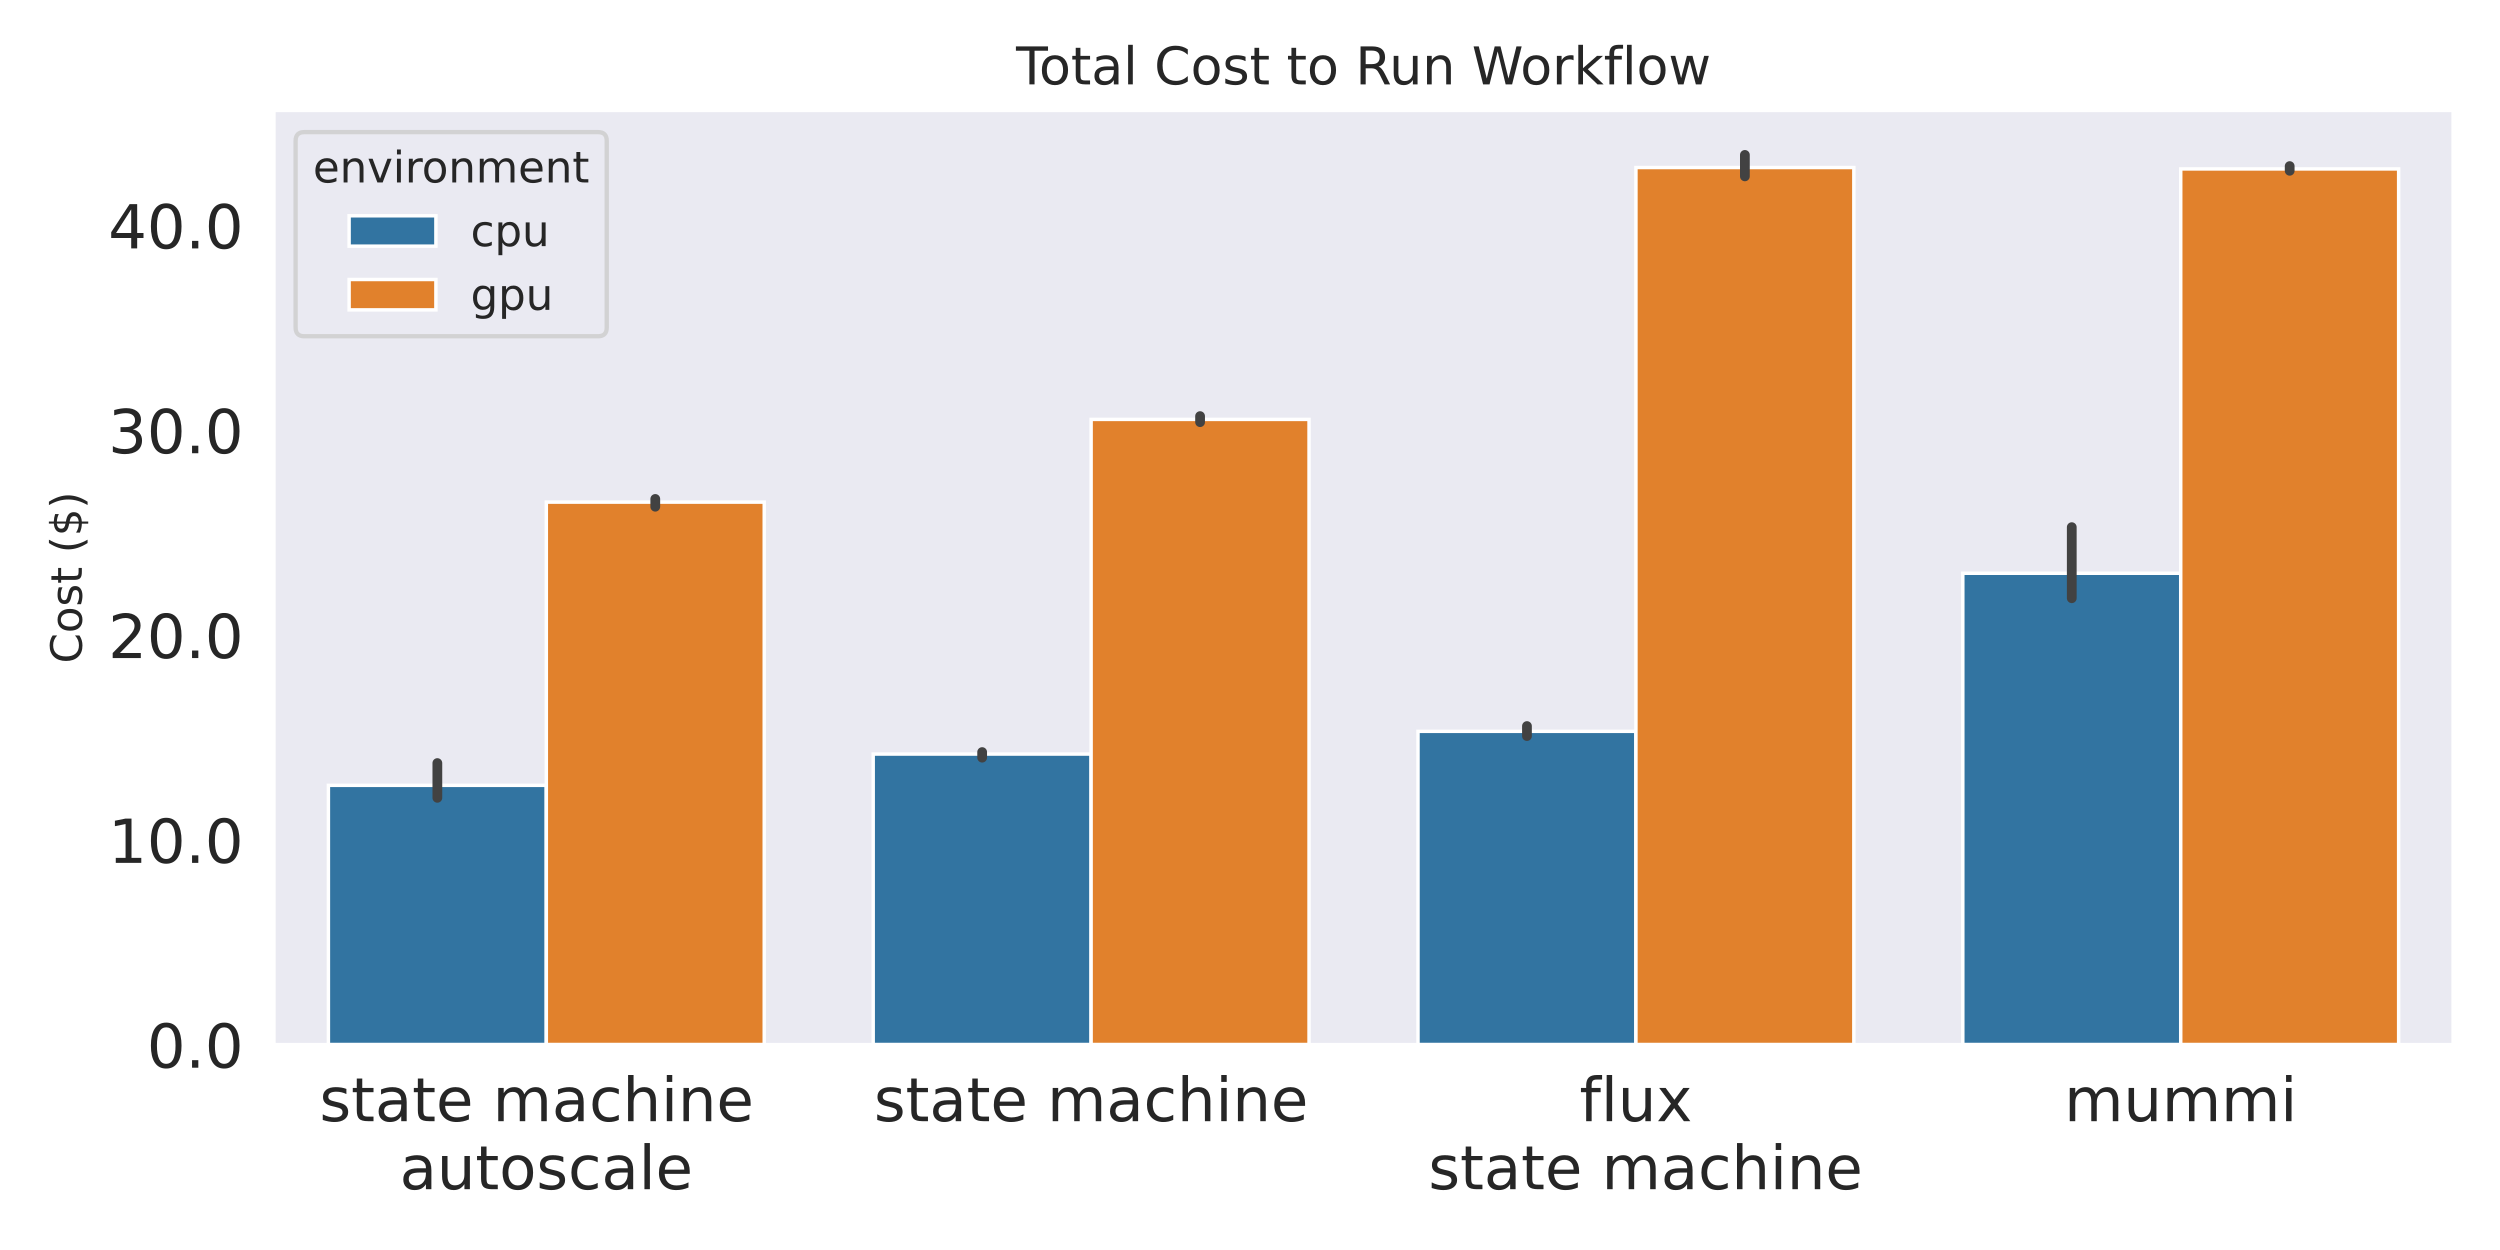
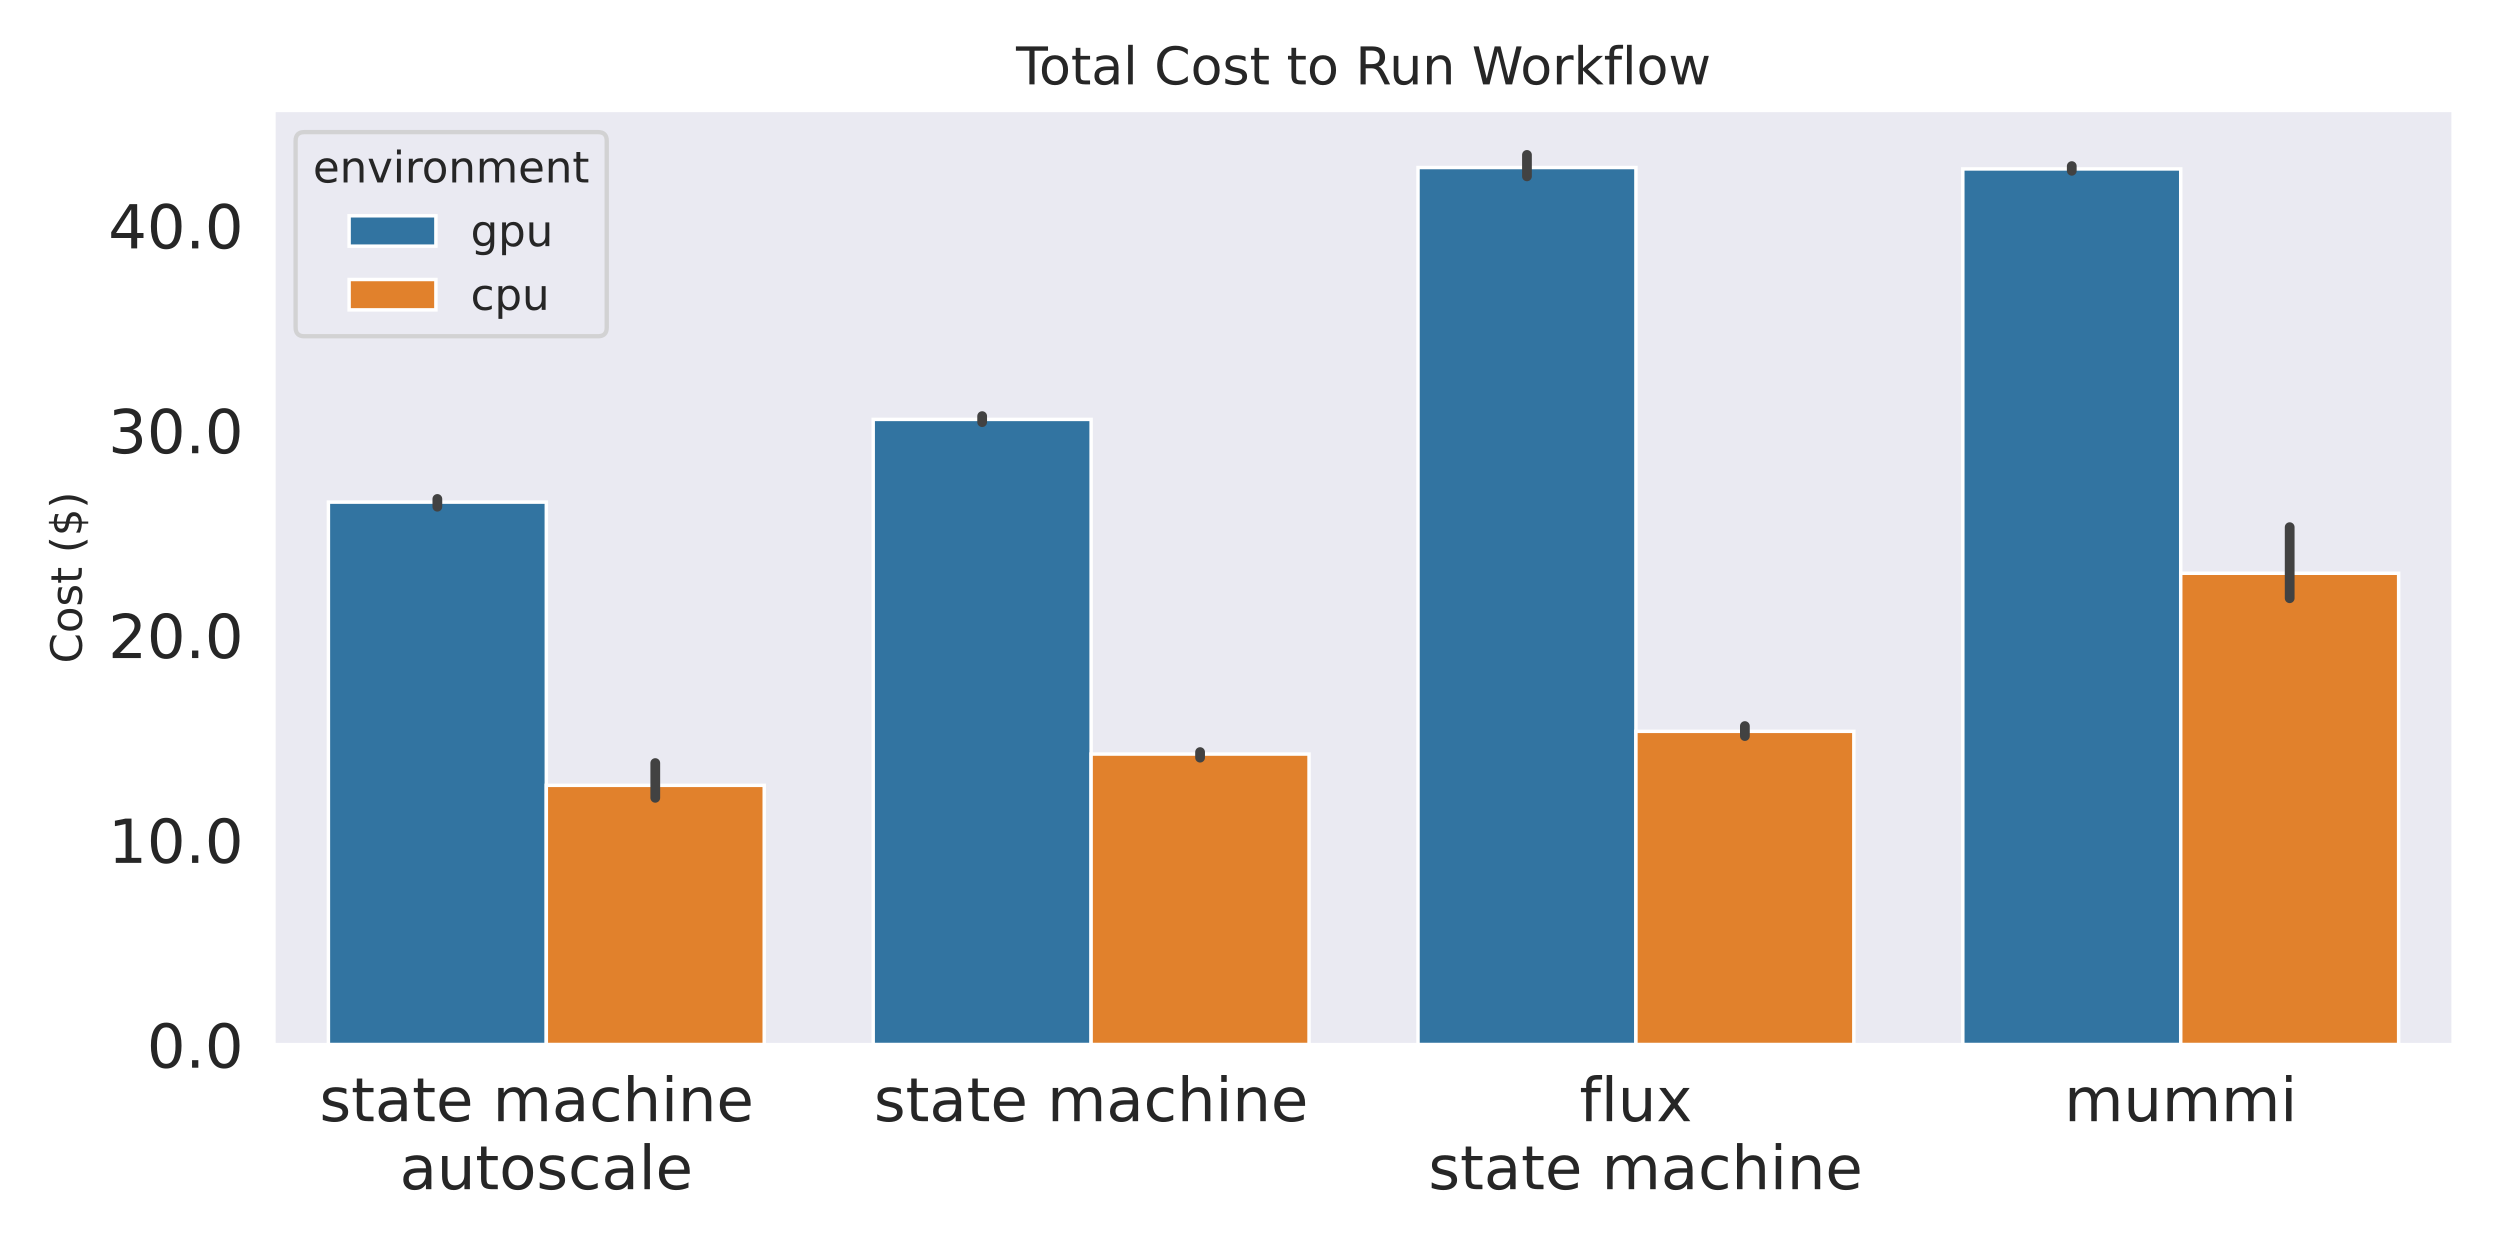
<svg xmlns="http://www.w3.org/2000/svg" xmlns:xlink="http://www.w3.org/1999/xlink" width="576pt" height="288pt" viewBox="0 0 576 288" version="1.1">
  <defs>
    <style type="text/css">*{stroke-linejoin: round; stroke-linecap: butt}</style>
  </defs>
  <g id="figure_1">
    <g id="patch_1">
      <path d="M 0 288  L 576 288  L 576 0  L 0 0  z " style="fill: #ffffff" />
    </g>
    <g id="axes_1">
      <g id="patch_2">
        <path d="M 63.11 240.68  L 565.2 240.68  L 565.2 25.44  L 63.11 25.44  z " style="fill: #eaeaf2" />
      </g>
      <g id="matplotlib.axis_1">
        <g id="xtick_1">
          <g id="text_1">
            <g style="fill: #262626" transform="translate(73.60859 258.3178) scale(0.14 -0.14)">
              <defs>
                <path id="DejaVuSans-73" d="M 2834 3397  L 2834 2853  Q 2591 2978 2328 3040  Q 2066 3103 1784 3103  Q 1356 3103 1142 2972  Q 928 2841 928 2578  Q 928 2378 1081 2264  Q 1234 2150 1697 2047  L 1894 2003  Q 2506 1872 2764 1633  Q 3022 1394 3022 966  Q 3022 478 2636 193  Q 2250 -91 1575 -91  Q 1294 -91 989 -36  Q 684 19 347 128  L 347 722  Q 666 556 975 473  Q 1284 391 1588 391  Q 1994 391 2212 530  Q 2431 669 2431 922  Q 2431 1156 2273 1281  Q 2116 1406 1581 1522  L 1381 1569  Q 847 1681 609 1914  Q 372 2147 372 2553  Q 372 3047 722 3315  Q 1072 3584 1716 3584  Q 2034 3584 2315 3537  Q 2597 3491 2834 3397  z " transform="scale(0.015625)" />
                <path id="DejaVuSans-74" d="M 1172 4494  L 1172 3500  L 2356 3500  L 2356 3053  L 1172 3053  L 1172 1153  Q 1172 725 1289 603  Q 1406 481 1766 481  L 2356 481  L 2356 0  L 1766 0  Q 1100 0 847 248  Q 594 497 594 1153  L 594 3053  L 172 3053  L 172 3500  L 594 3500  L 594 4494  L 1172 4494  z " transform="scale(0.015625)" />
                <path id="DejaVuSans-61" d="M 2194 1759  Q 1497 1759 1228 1600  Q 959 1441 959 1056  Q 959 750 1161 570  Q 1363 391 1709 391  Q 2188 391 2477 730  Q 2766 1069 2766 1631  L 2766 1759  L 2194 1759  z M 3341 1997  L 3341 0  L 2766 0  L 2766 531  Q 2569 213 2275 61  Q 1981 -91 1556 -91  Q 1019 -91 701 211  Q 384 513 384 1019  Q 384 1609 779 1909  Q 1175 2209 1959 2209  L 2766 2209  L 2766 2266  Q 2766 2663 2505 2880  Q 2244 3097 1772 3097  Q 1472 3097 1187 3025  Q 903 2953 641 2809  L 641 3341  Q 956 3463 1253 3523  Q 1550 3584 1831 3584  Q 2591 3584 2966 3190  Q 3341 2797 3341 1997  z " transform="scale(0.015625)" />
                <path id="DejaVuSans-65" d="M 3597 1894  L 3597 1613  L 953 1613  Q 991 1019 1311 708  Q 1631 397 2203 397  Q 2534 397 2845 478  Q 3156 559 3463 722  L 3463 178  Q 3153 47 2828 -22  Q 2503 -91 2169 -91  Q 1331 -91 842 396  Q 353 884 353 1716  Q 353 2575 817 3079  Q 1281 3584 2069 3584  Q 2775 3584 3186 3129  Q 3597 2675 3597 1894  z M 3022 2063  Q 3016 2534 2758 2815  Q 2500 3097 2075 3097  Q 1594 3097 1305 2825  Q 1016 2553 972 2059  L 3022 2063  z " transform="scale(0.015625)" />
                <path id="DejaVuSans-20" transform="scale(0.015625)" />
                <path id="DejaVuSans-6d" d="M 3328 2828  Q 3544 3216 3844 3400  Q 4144 3584 4550 3584  Q 5097 3584 5394 3201  Q 5691 2819 5691 2113  L 5691 0  L 5113 0  L 5113 2094  Q 5113 2597 4934 2840  Q 4756 3084 4391 3084  Q 3944 3084 3684 2787  Q 3425 2491 3425 1978  L 3425 0  L 2847 0  L 2847 2094  Q 2847 2600 2669 2842  Q 2491 3084 2119 3084  Q 1678 3084 1418 2786  Q 1159 2488 1159 1978  L 1159 0  L 581 0  L 581 3500  L 1159 3500  L 1159 2956  Q 1356 3278 1631 3431  Q 1906 3584 2284 3584  Q 2666 3584 2933 3390  Q 3200 3197 3328 2828  z " transform="scale(0.015625)" />
                <path id="DejaVuSans-63" d="M 3122 3366  L 3122 2828  Q 2878 2963 2633 3030  Q 2388 3097 2138 3097  Q 1578 3097 1268 2742  Q 959 2388 959 1747  Q 959 1106 1268 751  Q 1578 397 2138 397  Q 2388 397 2633 464  Q 2878 531 3122 666  L 3122 134  Q 2881 22 2623 -34  Q 2366 -91 2075 -91  Q 1284 -91 818 406  Q 353 903 353 1747  Q 353 2603 823 3093  Q 1294 3584 2113 3584  Q 2378 3584 2631 3529  Q 2884 3475 3122 3366  z " transform="scale(0.015625)" />
                <path id="DejaVuSans-68" d="M 3513 2113  L 3513 0  L 2938 0  L 2938 2094  Q 2938 2591 2744 2837  Q 2550 3084 2163 3084  Q 1697 3084 1428 2787  Q 1159 2491 1159 1978  L 1159 0  L 581 0  L 581 4863  L 1159 4863  L 1159 2956  Q 1366 3272 1645 3428  Q 1925 3584 2291 3584  Q 2894 3584 3203 3211  Q 3513 2838 3513 2113  z " transform="scale(0.015625)" />
                <path id="DejaVuSans-69" d="M 603 3500  L 1178 3500  L 1178 0  L 603 0  L 603 3500  z M 603 4863  L 1178 4863  L 1178 4134  L 603 4134  L 603 4863  z " transform="scale(0.015625)" />
                <path id="DejaVuSans-6e" d="M 3513 2113  L 3513 0  L 2938 0  L 2938 2094  Q 2938 2591 2744 2837  Q 2550 3084 2163 3084  Q 1697 3084 1428 2787  Q 1159 2491 1159 1978  L 1159 0  L 581 0  L 581 3500  L 1159 3500  L 1159 2956  Q 1366 3272 1645 3428  Q 1925 3584 2291 3584  Q 2894 3584 3203 3211  Q 3513 2838 3513 2113  z " transform="scale(0.015625)" />
              </defs>
              <use xlink:href="#DejaVuSans-73" />
              <use xlink:href="#DejaVuSans-74" x="52.1" />
              <use xlink:href="#DejaVuSans-61" x="91.309" />
              <use xlink:href="#DejaVuSans-74" x="152.588" />
              <use xlink:href="#DejaVuSans-65" x="191.797" />
              <use xlink:href="#DejaVuSans-20" x="253.32" />
              <use xlink:href="#DejaVuSans-6d" x="285.107" />
              <use xlink:href="#DejaVuSans-61" x="382.52" />
              <use xlink:href="#DejaVuSans-63" x="443.799" />
              <use xlink:href="#DejaVuSans-68" x="498.779" />
              <use xlink:href="#DejaVuSans-69" x="562.158" />
              <use xlink:href="#DejaVuSans-6e" x="589.941" />
              <use xlink:href="#DejaVuSans-65" x="653.32" />
              <use xlink:href="#DejaVuSans-20" x="714.844" />
            </g>
            <g style="fill: #262626" transform="translate(92.08094 273.9948) scale(0.14 -0.14)">
              <defs>
                <path id="DejaVuSans-75" d="M 544 1381  L 544 3500  L 1119 3500  L 1119 1403  Q 1119 906 1312 657  Q 1506 409 1894 409  Q 2359 409 2629 706  Q 2900 1003 2900 1516  L 2900 3500  L 3475 3500  L 3475 0  L 2900 0  L 2900 538  Q 2691 219 2414 64  Q 2138 -91 1772 -91  Q 1169 -91 856 284  Q 544 659 544 1381  z M 1991 3584  L 1991 3584  z " transform="scale(0.015625)" />
                <path id="DejaVuSans-6f" d="M 1959 3097  Q 1497 3097 1228 2736  Q 959 2375 959 1747  Q 959 1119 1226 758  Q 1494 397 1959 397  Q 2419 397 2687 759  Q 2956 1122 2956 1747  Q 2956 2369 2687 2733  Q 2419 3097 1959 3097  z M 1959 3584  Q 2709 3584 3137 3096  Q 3566 2609 3566 1747  Q 3566 888 3137 398  Q 2709 -91 1959 -91  Q 1206 -91 779 398  Q 353 888 353 1747  Q 353 2609 779 3096  Q 1206 3584 1959 3584  z " transform="scale(0.015625)" />
                <path id="DejaVuSans-6c" d="M 603 4863  L 1178 4863  L 1178 0  L 603 0  L 603 4863  z " transform="scale(0.015625)" />
              </defs>
              <use xlink:href="#DejaVuSans-61" />
              <use xlink:href="#DejaVuSans-75" x="61.279" />
              <use xlink:href="#DejaVuSans-74" x="124.658" />
              <use xlink:href="#DejaVuSans-6f" x="163.867" />
              <use xlink:href="#DejaVuSans-73" x="225.049" />
              <use xlink:href="#DejaVuSans-63" x="277.148" />
              <use xlink:href="#DejaVuSans-61" x="332.129" />
              <use xlink:href="#DejaVuSans-6c" x="393.408" />
              <use xlink:href="#DejaVuSans-65" x="421.191" />
            </g>
          </g>
        </g>
        <g id="xtick_2">
          <g id="text_2">
            <g style="fill: #262626" transform="translate(201.3558 258.3178) scale(0.14 -0.14)">
              <use xlink:href="#DejaVuSans-73" />
              <use xlink:href="#DejaVuSans-74" x="52.1" />
              <use xlink:href="#DejaVuSans-61" x="91.309" />
              <use xlink:href="#DejaVuSans-74" x="152.588" />
              <use xlink:href="#DejaVuSans-65" x="191.797" />
              <use xlink:href="#DejaVuSans-20" x="253.32" />
              <use xlink:href="#DejaVuSans-6d" x="285.107" />
              <use xlink:href="#DejaVuSans-61" x="382.52" />
              <use xlink:href="#DejaVuSans-63" x="443.799" />
              <use xlink:href="#DejaVuSans-68" x="498.779" />
              <use xlink:href="#DejaVuSans-69" x="562.158" />
              <use xlink:href="#DejaVuSans-6e" x="589.941" />
              <use xlink:href="#DejaVuSans-65" x="653.32" />
            </g>
          </g>
        </g>
        <g id="xtick_3">
          <g id="text_3">
            <g style="fill: #262626" transform="translate(363.928 258.3178) scale(0.14 -0.14)">
              <defs>
                <path id="DejaVuSans-66" d="M 2375 4863  L 2375 4384  L 1825 4384  Q 1516 4384 1395 4259  Q 1275 4134 1275 3809  L 1275 3500  L 2222 3500  L 2222 3053  L 1275 3053  L 1275 0  L 697 0  L 697 3053  L 147 3053  L 147 3500  L 697 3500  L 697 3744  Q 697 4328 969 4595  Q 1241 4863 1831 4863  L 2375 4863  z " transform="scale(0.015625)" />
                <path id="DejaVuSans-78" d="M 3513 3500  L 2247 1797  L 3578 0  L 2900 0  L 1881 1375  L 863 0  L 184 0  L 1544 1831  L 300 3500  L 978 3500  L 1906 2253  L 2834 3500  L 3513 3500  z " transform="scale(0.015625)" />
              </defs>
              <use xlink:href="#DejaVuSans-66" />
              <use xlink:href="#DejaVuSans-6c" x="35.205" />
              <use xlink:href="#DejaVuSans-75" x="62.988" />
              <use xlink:href="#DejaVuSans-78" x="126.367" />
            </g>
            <g style="fill: #262626" transform="translate(324.6536 273.9948) scale(0.14 -0.14)">
              <use xlink:href="#DejaVuSans-20" />
              <use xlink:href="#DejaVuSans-73" x="31.787" />
              <use xlink:href="#DejaVuSans-74" x="83.887" />
              <use xlink:href="#DejaVuSans-61" x="123.096" />
              <use xlink:href="#DejaVuSans-74" x="184.375" />
              <use xlink:href="#DejaVuSans-65" x="223.584" />
              <use xlink:href="#DejaVuSans-20" x="285.107" />
              <use xlink:href="#DejaVuSans-6d" x="316.895" />
              <use xlink:href="#DejaVuSans-61" x="414.307" />
              <use xlink:href="#DejaVuSans-63" x="475.586" />
              <use xlink:href="#DejaVuSans-68" x="530.566" />
              <use xlink:href="#DejaVuSans-69" x="593.945" />
              <use xlink:href="#DejaVuSans-6e" x="621.729" />
              <use xlink:href="#DejaVuSans-65" x="685.107" />
            </g>
          </g>
        </g>
        <g id="xtick_4">
          <g id="text_4">
            <g style="fill: #262626" transform="translate(475.6025 258.3178) scale(0.14 -0.14)">
              <use xlink:href="#DejaVuSans-6d" />
              <use xlink:href="#DejaVuSans-75" x="97.412" />
              <use xlink:href="#DejaVuSans-6d" x="160.791" />
              <use xlink:href="#DejaVuSans-6d" x="258.203" />
              <use xlink:href="#DejaVuSans-69" x="355.615" />
            </g>
          </g>
        </g>
      </g>
      <g id="matplotlib.axis_2">
        <g id="ytick_1">
          <g id="text_5">
            <g style="fill: #262626" transform="translate(33.84562 245.9989) scale(0.14 -0.14)">
              <defs>
                <path id="DejaVuSans-30" d="M 2034 4250  Q 1547 4250 1301 3770  Q 1056 3291 1056 2328  Q 1056 1369 1301 889  Q 1547 409 2034 409  Q 2525 409 2770 889  Q 3016 1369 3016 2328  Q 3016 3291 2770 3770  Q 2525 4250 2034 4250  z M 2034 4750  Q 2819 4750 3233 4129  Q 3647 3509 3647 2328  Q 3647 1150 3233 529  Q 2819 -91 2034 -91  Q 1250 -91 836 529  Q 422 1150 422 2328  Q 422 3509 836 4129  Q 1250 4750 2034 4750  z " transform="scale(0.015625)" />
                <path id="DejaVuSans-2e" d="M 684 794  L 1344 794  L 1344 0  L 684 0  L 684 794  z " transform="scale(0.015625)" />
              </defs>
              <use xlink:href="#DejaVuSans-30" />
              <use xlink:href="#DejaVuSans-2e" x="63.623" />
              <use xlink:href="#DejaVuSans-30" x="95.41" />
            </g>
          </g>
        </g>
        <g id="ytick_2">
          <g id="text_6">
            <g style="fill: #262626" transform="translate(24.93812 198.8081) scale(0.14 -0.14)">
              <defs>
                <path id="DejaVuSans-31" d="M 794 531  L 1825 531  L 1825 4091  L 703 3866  L 703 4441  L 1819 4666  L 2450 4666  L 2450 531  L 3481 531  L 3481 0  L 794 0  L 794 531  z " transform="scale(0.015625)" />
              </defs>
              <use xlink:href="#DejaVuSans-31" />
              <use xlink:href="#DejaVuSans-30" x="63.623" />
              <use xlink:href="#DejaVuSans-2e" x="127.246" />
              <use xlink:href="#DejaVuSans-30" x="159.033" />
            </g>
          </g>
        </g>
        <g id="ytick_3">
          <g id="text_7">
            <g style="fill: #262626" transform="translate(24.93812 151.6173) scale(0.14 -0.14)">
              <defs>
                <path id="DejaVuSans-32" d="M 1228 531  L 3431 531  L 3431 0  L 469 0  L 469 531  Q 828 903 1448 1529  Q 2069 2156 2228 2338  Q 2531 2678 2651 2914  Q 2772 3150 2772 3378  Q 2772 3750 2511 3984  Q 2250 4219 1831 4219  Q 1534 4219 1204 4116  Q 875 4013 500 3803  L 500 4441  Q 881 4594 1212 4672  Q 1544 4750 1819 4750  Q 2544 4750 2975 4387  Q 3406 4025 3406 3419  Q 3406 3131 3298 2873  Q 3191 2616 2906 2266  Q 2828 2175 2409 1742  Q 1991 1309 1228 531  z " transform="scale(0.015625)" />
              </defs>
              <use xlink:href="#DejaVuSans-32" />
              <use xlink:href="#DejaVuSans-30" x="63.623" />
              <use xlink:href="#DejaVuSans-2e" x="127.246" />
              <use xlink:href="#DejaVuSans-30" x="159.033" />
            </g>
          </g>
        </g>
        <g id="ytick_4">
          <g id="text_8">
            <g style="fill: #262626" transform="translate(24.93812 104.4265) scale(0.14 -0.14)">
              <defs>
                <path id="DejaVuSans-33" d="M 2597 2516  Q 3050 2419 3304 2112  Q 3559 1806 3559 1356  Q 3559 666 3084 287  Q 2609 -91 1734 -91  Q 1441 -91 1130 -33  Q 819 25 488 141  L 488 750  Q 750 597 1062 519  Q 1375 441 1716 441  Q 2309 441 2620 675  Q 2931 909 2931 1356  Q 2931 1769 2642 2001  Q 2353 2234 1838 2234  L 1294 2234  L 1294 2753  L 1863 2753  Q 2328 2753 2575 2939  Q 2822 3125 2822 3475  Q 2822 3834 2567 4026  Q 2313 4219 1838 4219  Q 1578 4219 1281 4162  Q 984 4106 628 3988  L 628 4550  Q 988 4650 1302 4700  Q 1616 4750 1894 4750  Q 2613 4750 3031 4423  Q 3450 4097 3450 3541  Q 3450 3153 3228 2886  Q 3006 2619 2597 2516  z " transform="scale(0.015625)" />
              </defs>
              <use xlink:href="#DejaVuSans-33" />
              <use xlink:href="#DejaVuSans-30" x="63.623" />
              <use xlink:href="#DejaVuSans-2e" x="127.246" />
              <use xlink:href="#DejaVuSans-30" x="159.033" />
            </g>
          </g>
        </g>
        <g id="ytick_5">
          <g id="text_9">
            <g style="fill: #262626" transform="translate(24.93812 57.23574) scale(0.14 -0.14)">
              <defs>
                <path id="DejaVuSans-34" d="M 2419 4116  L 825 1625  L 2419 1625  L 2419 4116  z M 2253 4666  L 3047 4666  L 3047 1625  L 3713 1625  L 3713 1100  L 3047 1100  L 3047 0  L 2419 0  L 2419 1100  L 313 1100  L 313 1709  L 2253 4666  z " transform="scale(0.015625)" />
              </defs>
              <use xlink:href="#DejaVuSans-34" />
              <use xlink:href="#DejaVuSans-30" x="63.623" />
              <use xlink:href="#DejaVuSans-2e" x="127.246" />
              <use xlink:href="#DejaVuSans-30" x="159.033" />
            </g>
          </g>
        </g>
        <g id="text_10">
          <g style="fill: #262626" transform="translate(18.85844 152.8475) rotate(-90) scale(0.1 -0.1)">
            <defs>
              <path id="DejaVuSans-43" d="M 4122 4306  L 4122 3641  Q 3803 3938 3442 4084  Q 3081 4231 2675 4231  Q 1875 4231 1450 3742  Q 1025 3253 1025 2328  Q 1025 1406 1450 917  Q 1875 428 2675 428  Q 3081 428 3442 575  Q 3803 722 4122 1019  L 4122 359  Q 3791 134 3420 21  Q 3050 -91 2638 -91  Q 1578 -91 968 557  Q 359 1206 359 2328  Q 359 3453 968 4101  Q 1578 4750 2638 4750  Q 3056 4750 3426 4639  Q 3797 4528 4122 4306  z " transform="scale(0.015625)" />
              <path id="DejaVuSans-28" d="M 1984 4856  Q 1566 4138 1362 3434  Q 1159 2731 1159 2009  Q 1159 1288 1364 580  Q 1569 -128 1984 -844  L 1484 -844  Q 1016 -109 783 600  Q 550 1309 550 2009  Q 550 2706 781 3412  Q 1013 4119 1484 4856  L 1984 4856  z " transform="scale(0.015625)" />
              <path id="DejaVuSans-24" d="M 2163 -941  L 1850 -941  L 1847 0  Q 1519 6 1191 76  Q 863 147 531 288  L 531 850  Q 850 650 1176 548  Q 1503 447 1850 444  L 1850 1869  Q 1159 1981 845 2250  Q 531 2519 531 2988  Q 531 3497 872 3790  Q 1213 4084 1850 4128  L 1850 4863  L 2163 4863  L 2163 4138  Q 2453 4125 2725 4076  Q 2997 4028 3256 3944  L 3256 3397  Q 2997 3528 2723 3600  Q 2450 3672 2163 3684  L 2163 2350  Q 2872 2241 3206 1959  Q 3541 1678 3541 1191  Q 3541 663 3186 358  Q 2831 53 2163 6  L 2163 -941  z M 1850 2406  L 1850 3688  Q 1488 3647 1297 3481  Q 1106 3316 1106 3041  Q 1106 2772 1282 2622  Q 1459 2472 1850 2406  z M 2163 1806  L 2163 453  Q 2559 506 2761 678  Q 2963 850 2963 1131  Q 2963 1406 2770 1568  Q 2578 1731 2163 1806  z " transform="scale(0.015625)" />
              <path id="DejaVuSans-29" d="M 513 4856  L 1013 4856  Q 1481 4119 1714 3412  Q 1947 2706 1947 2009  Q 1947 1309 1714 600  Q 1481 -109 1013 -844  L 513 -844  Q 928 -128 1133 580  Q 1338 1288 1338 2009  Q 1338 2731 1133 3434  Q 928 4138 513 4856  z " transform="scale(0.015625)" />
            </defs>
            <use xlink:href="#DejaVuSans-43" />
            <use xlink:href="#DejaVuSans-6f" x="69.824" />
            <use xlink:href="#DejaVuSans-73" x="131.006" />
            <use xlink:href="#DejaVuSans-74" x="183.105" />
            <use xlink:href="#DejaVuSans-20" x="222.314" />
            <use xlink:href="#DejaVuSans-28" x="254.102" />
            <use xlink:href="#DejaVuSans-24" x="293.115" />
            <use xlink:href="#DejaVuSans-29" x="356.738" />
          </g>
        </g>
      </g>
      <g id="patch_3">
-         <path d="M 75.662 240.68  L 125.871 240.68  L 125.871 180.947  L 75.662 180.947  z " clip-path="url(#pc84498d243)" style="fill: #3274a1; stroke: #ffffff; stroke-width: 0.8; stroke-linejoin: miter" />
+         <path d="M 75.662 240.68  L 125.871 240.68  L 125.871 115.699  L 75.662 115.699  z " clip-path="url(#pf73a7efe99)" style="fill: #3274a1; stroke: #ffffff; stroke-width: 0.8; stroke-linejoin: miter" />
      </g>
      <g id="patch_4">
-         <path d="M 201.185 240.68  L 251.394 240.68  L 251.394 173.74  L 201.185 173.74  z " clip-path="url(#pc84498d243)" style="fill: #3274a1; stroke: #ffffff; stroke-width: 0.8; stroke-linejoin: miter" />
+         <path d="M 201.185 240.68  L 251.394 240.68  L 251.394 96.625  L 201.185 96.625  z " clip-path="url(#pf73a7efe99)" style="fill: #3274a1; stroke: #ffffff; stroke-width: 0.8; stroke-linejoin: miter" />
      </g>
      <g id="patch_5">
-         <path d="M 326.707 240.68  L 376.916 240.68  L 376.916 168.493  L 326.707 168.493  z " clip-path="url(#pc84498d243)" style="fill: #3274a1; stroke: #ffffff; stroke-width: 0.8; stroke-linejoin: miter" />
+         <path d="M 326.707 240.68  L 376.916 240.68  L 376.916 38.604  L 326.707 38.604  z " clip-path="url(#pf73a7efe99)" style="fill: #3274a1; stroke: #ffffff; stroke-width: 0.8; stroke-linejoin: miter" />
      </g>
      <g id="patch_6">
-         <path d="M 452.23 240.68  L 502.439 240.68  L 502.439 132.077  L 452.23 132.077  z " clip-path="url(#pc84498d243)" style="fill: #3274a1; stroke: #ffffff; stroke-width: 0.8; stroke-linejoin: miter" />
+         <path d="M 452.23 240.68  L 502.439 240.68  L 502.439 38.919  L 452.23 38.919  z " clip-path="url(#pf73a7efe99)" style="fill: #3274a1; stroke: #ffffff; stroke-width: 0.8; stroke-linejoin: miter" />
      </g>
      <g id="patch_7">
-         <path d="M 125.871 240.68  L 176.08 240.68  L 176.08 115.699  L 125.871 115.699  z " clip-path="url(#pc84498d243)" style="fill: #e1812c; stroke: #ffffff; stroke-width: 0.8; stroke-linejoin: miter" />
+         <path d="M 125.871 240.68  L 176.08 240.68  L 176.08 180.947  L 125.871 180.947  z " clip-path="url(#pf73a7efe99)" style="fill: #e1812c; stroke: #ffffff; stroke-width: 0.8; stroke-linejoin: miter" />
      </g>
      <g id="patch_8">
-         <path d="M 251.394 240.68  L 301.603 240.68  L 301.603 96.625  L 251.394 96.625  z " clip-path="url(#pc84498d243)" style="fill: #e1812c; stroke: #ffffff; stroke-width: 0.8; stroke-linejoin: miter" />
+         <path d="M 251.394 240.68  L 301.603 240.68  L 301.603 173.74  L 251.394 173.74  z " clip-path="url(#pf73a7efe99)" style="fill: #e1812c; stroke: #ffffff; stroke-width: 0.8; stroke-linejoin: miter" />
      </g>
      <g id="patch_9">
-         <path d="M 376.916 240.68  L 427.125 240.68  L 427.125 38.604  L 376.916 38.604  z " clip-path="url(#pc84498d243)" style="fill: #e1812c; stroke: #ffffff; stroke-width: 0.8; stroke-linejoin: miter" />
+         <path d="M 376.916 240.68  L 427.125 240.68  L 427.125 168.493  L 376.916 168.493  z " clip-path="url(#pf73a7efe99)" style="fill: #e1812c; stroke: #ffffff; stroke-width: 0.8; stroke-linejoin: miter" />
      </g>
      <g id="patch_10">
-         <path d="M 502.439 240.68  L 552.648 240.68  L 552.648 38.919  L 502.439 38.919  z " clip-path="url(#pc84498d243)" style="fill: #e1812c; stroke: #ffffff; stroke-width: 0.8; stroke-linejoin: miter" />
+         <path d="M 502.439 240.68  L 552.648 240.68  L 552.648 132.077  L 502.439 132.077  z " clip-path="url(#pf73a7efe99)" style="fill: #e1812c; stroke: #ffffff; stroke-width: 0.8; stroke-linejoin: miter" />
      </g>
      <g id="patch_11">
-         <path d="M 125.871 240.68  L 125.871 240.68  L 125.871 240.68  L 125.871 240.68  z " clip-path="url(#pc84498d243)" style="fill: #3274a1; stroke: #ffffff; stroke-width: 0.8; stroke-linejoin: miter" />
+         <path d="M 125.871 240.68  L 125.871 240.68  L 125.871 240.68  L 125.871 240.68  z " clip-path="url(#pf73a7efe99)" style="fill: #3274a1; stroke: #ffffff; stroke-width: 0.8; stroke-linejoin: miter" />
      </g>
      <g id="patch_12">
-         <path d="M 125.871 240.68  L 125.871 240.68  L 125.871 240.68  L 125.871 240.68  z " clip-path="url(#pc84498d243)" style="fill: #e1812c; stroke: #ffffff; stroke-width: 0.8; stroke-linejoin: miter" />
+         <path d="M 125.871 240.68  L 125.871 240.68  L 125.871 240.68  L 125.871 240.68  z " clip-path="url(#pf73a7efe99)" style="fill: #e1812c; stroke: #ffffff; stroke-width: 0.8; stroke-linejoin: miter" />
      </g>
      <g id="line2d_1">
-         <path d="M 100.767 183.82  L 100.767 175.81  " clip-path="url(#pc84498d243)" style="fill: none; stroke: #424242; stroke-width: 2.25; stroke-linecap: round" />
+         <path d="M 100.767 116.749  L 100.767 114.955  " clip-path="url(#pf73a7efe99)" style="fill: none; stroke: #424242; stroke-width: 2.25; stroke-linecap: round" />
      </g>
      <g id="line2d_2">
-         <path d="M 226.289 174.565  L 226.289 173.278  " clip-path="url(#pc84498d243)" style="fill: none; stroke: #424242; stroke-width: 2.25; stroke-linecap: round" />
+         <path d="M 226.289 97.267  L 226.289 95.871  " clip-path="url(#pf73a7efe99)" style="fill: none; stroke: #424242; stroke-width: 2.25; stroke-linecap: round" />
      </g>
      <g id="line2d_3">
-         <path d="M 351.812 169.591  L 351.812 167.283  " clip-path="url(#pc84498d243)" style="fill: none; stroke: #424242; stroke-width: 2.25; stroke-linecap: round" />
+         <path d="M 351.812 40.635  L 351.812 35.69  " clip-path="url(#pf73a7efe99)" style="fill: none; stroke: #424242; stroke-width: 2.25; stroke-linecap: round" />
      </g>
      <g id="line2d_4">
-         <path d="M 477.334 137.834  L 477.334 121.456  " clip-path="url(#pc84498d243)" style="fill: none; stroke: #424242; stroke-width: 2.25; stroke-linecap: round" />
+         <path d="M 477.334 39.35  L 477.334 38.266  " clip-path="url(#pf73a7efe99)" style="fill: none; stroke: #424242; stroke-width: 2.25; stroke-linecap: round" />
      </g>
      <g id="line2d_5">
-         <path d="M 150.976 116.749  L 150.976 114.955  " clip-path="url(#pc84498d243)" style="fill: none; stroke: #424242; stroke-width: 2.25; stroke-linecap: round" />
+         <path d="M 150.976 183.82  L 150.976 175.81  " clip-path="url(#pf73a7efe99)" style="fill: none; stroke: #424242; stroke-width: 2.25; stroke-linecap: round" />
      </g>
      <g id="line2d_6">
-         <path d="M 276.498 97.267  L 276.498 95.871  " clip-path="url(#pc84498d243)" style="fill: none; stroke: #424242; stroke-width: 2.25; stroke-linecap: round" />
+         <path d="M 276.498 174.565  L 276.498 173.278  " clip-path="url(#pf73a7efe99)" style="fill: none; stroke: #424242; stroke-width: 2.25; stroke-linecap: round" />
      </g>
      <g id="line2d_7">
-         <path d="M 402.021 40.635  L 402.021 35.69  " clip-path="url(#pc84498d243)" style="fill: none; stroke: #424242; stroke-width: 2.25; stroke-linecap: round" />
+         <path d="M 402.021 169.591  L 402.021 167.283  " clip-path="url(#pf73a7efe99)" style="fill: none; stroke: #424242; stroke-width: 2.25; stroke-linecap: round" />
      </g>
      <g id="line2d_8">
-         <path d="M 527.543 39.35  L 527.543 38.266  " clip-path="url(#pc84498d243)" style="fill: none; stroke: #424242; stroke-width: 2.25; stroke-linecap: round" />
+         <path d="M 527.543 137.834  L 527.543 121.456  " clip-path="url(#pf73a7efe99)" style="fill: none; stroke: #424242; stroke-width: 2.25; stroke-linecap: round" />
      </g>
      <g id="patch_13">
        <path d="M 63.11 240.68  L 63.11 25.44  " style="fill: none; stroke: #ffffff; stroke-width: 0.8; stroke-linejoin: miter; stroke-linecap: square" />
      </g>
      <g id="patch_14">
        <path d="M 565.2 240.68  L 565.2 25.44  " style="fill: none; stroke: #ffffff; stroke-width: 0.8; stroke-linejoin: miter; stroke-linecap: square" />
      </g>
      <g id="patch_15">
        <path d="M 63.11 240.68  L 565.2 240.68  " style="fill: none; stroke: #ffffff; stroke-width: 0.8; stroke-linejoin: miter; stroke-linecap: square" />
      </g>
      <g id="patch_16">
        <path d="M 63.11 25.44  L 565.2 25.44  " style="fill: none; stroke: #ffffff; stroke-width: 0.8; stroke-linejoin: miter; stroke-linecap: square" />
      </g>
      <g id="text_11">
        <g style="fill: #262626" transform="translate(234.1 19.44) scale(0.12 -0.12)">
          <defs>
            <path id="DejaVuSans-54" d="M -19 4666  L 3928 4666  L 3928 4134  L 2272 4134  L 2272 0  L 1638 0  L 1638 4134  L -19 4134  L -19 4666  z " transform="scale(0.015625)" />
            <path id="DejaVuSans-52" d="M 2841 2188  Q 3044 2119 3236 1894  Q 3428 1669 3622 1275  L 4263 0  L 3584 0  L 2988 1197  Q 2756 1666 2539 1819  Q 2322 1972 1947 1972  L 1259 1972  L 1259 0  L 628 0  L 628 4666  L 2053 4666  Q 2853 4666 3247 4331  Q 3641 3997 3641 3322  Q 3641 2881 3436 2590  Q 3231 2300 2841 2188  z M 1259 4147  L 1259 2491  L 2053 2491  Q 2509 2491 2742 2702  Q 2975 2913 2975 3322  Q 2975 3731 2742 3939  Q 2509 4147 2053 4147  L 1259 4147  z " transform="scale(0.015625)" />
            <path id="DejaVuSans-57" d="M 213 4666  L 850 4666  L 1831 722  L 2809 4666  L 3519 4666  L 4500 722  L 5478 4666  L 6119 4666  L 4947 0  L 4153 0  L 3169 4050  L 2175 0  L 1381 0  L 213 4666  z " transform="scale(0.015625)" />
            <path id="DejaVuSans-72" d="M 2631 2963  Q 2534 3019 2420 3045  Q 2306 3072 2169 3072  Q 1681 3072 1420 2755  Q 1159 2438 1159 1844  L 1159 0  L 581 0  L 581 3500  L 1159 3500  L 1159 2956  Q 1341 3275 1631 3429  Q 1922 3584 2338 3584  Q 2397 3584 2469 3576  Q 2541 3569 2628 3553  L 2631 2963  z " transform="scale(0.015625)" />
            <path id="DejaVuSans-6b" d="M 581 4863  L 1159 4863  L 1159 1991  L 2875 3500  L 3609 3500  L 1753 1863  L 3688 0  L 2938 0  L 1159 1709  L 1159 0  L 581 0  L 581 4863  z " transform="scale(0.015625)" />
            <path id="DejaVuSans-77" d="M 269 3500  L 844 3500  L 1563 769  L 2278 3500  L 2956 3500  L 3675 769  L 4391 3500  L 4966 3500  L 4050 0  L 3372 0  L 2619 2869  L 1863 0  L 1184 0  L 269 3500  z " transform="scale(0.015625)" />
          </defs>
          <use xlink:href="#DejaVuSans-54" />
          <use xlink:href="#DejaVuSans-6f" x="44.084" />
          <use xlink:href="#DejaVuSans-74" x="105.266" />
          <use xlink:href="#DejaVuSans-61" x="144.475" />
          <use xlink:href="#DejaVuSans-6c" x="205.754" />
          <use xlink:href="#DejaVuSans-20" x="233.537" />
          <use xlink:href="#DejaVuSans-43" x="265.324" />
          <use xlink:href="#DejaVuSans-6f" x="335.148" />
          <use xlink:href="#DejaVuSans-73" x="396.33" />
          <use xlink:href="#DejaVuSans-74" x="448.43" />
          <use xlink:href="#DejaVuSans-20" x="487.639" />
          <use xlink:href="#DejaVuSans-74" x="519.426" />
          <use xlink:href="#DejaVuSans-6f" x="558.635" />
          <use xlink:href="#DejaVuSans-20" x="619.816" />
          <use xlink:href="#DejaVuSans-52" x="651.604" />
          <use xlink:href="#DejaVuSans-75" x="716.586" />
          <use xlink:href="#DejaVuSans-6e" x="779.965" />
          <use xlink:href="#DejaVuSans-20" x="843.344" />
          <use xlink:href="#DejaVuSans-57" x="875.131" />
          <use xlink:href="#DejaVuSans-6f" x="968.133" />
          <use xlink:href="#DejaVuSans-72" x="1029.314" />
          <use xlink:href="#DejaVuSans-6b" x="1070.428" />
          <use xlink:href="#DejaVuSans-66" x="1128.338" />
          <use xlink:href="#DejaVuSans-6c" x="1163.543" />
          <use xlink:href="#DejaVuSans-6f" x="1191.326" />
          <use xlink:href="#DejaVuSans-77" x="1252.508" />
        </g>
      </g>
      <g id="legend_1">
        <g id="patch_17">
          <path d="M 70.11 77.474  L 137.791 77.474  Q 139.791 77.474 139.791 75.474  L 139.791 32.44  Q 139.791 30.44 137.791 30.44  L 70.11 30.44  Q 68.11 30.44 68.11 32.44  L 68.11 75.474  Q 68.11 77.474 70.11 77.474  z " style="fill: #eaeaf2; opacity: 0.8; stroke: #cccccc; stroke-linejoin: miter" />
        </g>
        <g id="text_12">
          <g style="fill: #262626" transform="translate(72.11 42.03844) scale(0.1 -0.1)">
            <defs>
              <path id="DejaVuSans-76" d="M 191 3500  L 800 3500  L 1894 563  L 2988 3500  L 3597 3500  L 2284 0  L 1503 0  L 191 3500  z " transform="scale(0.015625)" />
            </defs>
            <use xlink:href="#DejaVuSans-65" />
            <use xlink:href="#DejaVuSans-6e" x="61.523" />
            <use xlink:href="#DejaVuSans-76" x="124.902" />
            <use xlink:href="#DejaVuSans-69" x="184.082" />
            <use xlink:href="#DejaVuSans-72" x="211.865" />
            <use xlink:href="#DejaVuSans-6f" x="250.729" />
            <use xlink:href="#DejaVuSans-6e" x="311.91" />
            <use xlink:href="#DejaVuSans-6d" x="375.289" />
            <use xlink:href="#DejaVuSans-65" x="472.701" />
            <use xlink:href="#DejaVuSans-6e" x="534.225" />
            <use xlink:href="#DejaVuSans-74" x="597.604" />
          </g>
        </g>
        <g id="patch_18">
          <path d="M 80.433 56.717  L 100.433 56.717  L 100.433 49.717  L 80.433 49.717  z " style="fill: #3274a1; stroke: #ffffff; stroke-width: 0.8; stroke-linejoin: miter" />
        </g>
        <g id="text_13">
          <g style="fill: #262626" transform="translate(108.4334 56.71656) scale(0.1 -0.1)">
            <defs>
+               <path id="DejaVuSans-67" d="M 2906 1791  Q 2906 2416 2648 2759  Q 2391 3103 1925 3103  Q 1463 3103 1205 2759  Q 947 2416 947 1791  Q 947 1169 1205 825  Q 1463 481 1925 481  Q 2391 481 2648 825  Q 2906 1169 2906 1791  z M 3481 434  Q 3481 -459 3084 -895  Q 2688 -1331 1869 -1331  Q 1566 -1331 1297 -1286  Q 1028 -1241 775 -1147  L 775 -588  Q 1028 -725 1275 -790  Q 1522 -856 1778 -856  Q 2344 -856 2625 -561  Q 2906 -266 2906 331  L 2906 616  Q 2728 306 2450 153  Q 2172 0 1784 0  Q 1141 0 747 490  Q 353 981 353 1791  Q 353 2603 747 3093  Q 1141 3584 1784 3584  Q 2172 3584 2450 3431  Q 2728 3278 2906 2969  L 2906 3500  L 3481 3500  L 3481 434  z " transform="scale(0.015625)" />
              <path id="DejaVuSans-70" d="M 1159 525  L 1159 -1331  L 581 -1331  L 581 3500  L 1159 3500  L 1159 2969  Q 1341 3281 1617 3432  Q 1894 3584 2278 3584  Q 2916 3584 3314 3078  Q 3713 2572 3713 1747  Q 3713 922 3314 415  Q 2916 -91 2278 -91  Q 1894 -91 1617 61  Q 1341 213 1159 525  z M 3116 1747  Q 3116 2381 2855 2742  Q 2594 3103 2138 3103  Q 1681 3103 1420 2742  Q 1159 2381 1159 1747  Q 1159 1113 1420 752  Q 1681 391 2138 391  Q 2594 391 2855 752  Q 3116 1113 3116 1747  z " transform="scale(0.015625)" />
-             </defs>
-             <use xlink:href="#DejaVuSans-63" />
-             <use xlink:href="#DejaVuSans-70" x="54.98" />
-             <use xlink:href="#DejaVuSans-75" x="118.457" />
-           </g>
-         </g>
-         <g id="patch_19">
-           <path d="M 80.433 71.395  L 100.433 71.395  L 100.433 64.395  L 80.433 64.395  z " style="fill: #e1812c; stroke: #ffffff; stroke-width: 0.8; stroke-linejoin: miter" />
-         </g>
-         <g id="text_14">
-           <g style="fill: #262626" transform="translate(108.4334 71.39469) scale(0.1 -0.1)">
-             <defs>
-               <path id="DejaVuSans-67" d="M 2906 1791  Q 2906 2416 2648 2759  Q 2391 3103 1925 3103  Q 1463 3103 1205 2759  Q 947 2416 947 1791  Q 947 1169 1205 825  Q 1463 481 1925 481  Q 2391 481 2648 825  Q 2906 1169 2906 1791  z M 3481 434  Q 3481 -459 3084 -895  Q 2688 -1331 1869 -1331  Q 1566 -1331 1297 -1286  Q 1028 -1241 775 -1147  L 775 -588  Q 1028 -725 1275 -790  Q 1522 -856 1778 -856  Q 2344 -856 2625 -561  Q 2906 -266 2906 331  L 2906 616  Q 2728 306 2450 153  Q 2172 0 1784 0  Q 1141 0 747 490  Q 353 981 353 1791  Q 353 2603 747 3093  Q 1141 3584 1784 3584  Q 2172 3584 2450 3431  Q 2728 3278 2906 2969  L 2906 3500  L 3481 3500  L 3481 434  z " transform="scale(0.015625)" />
            </defs>
            <use xlink:href="#DejaVuSans-67" />
            <use xlink:href="#DejaVuSans-70" x="63.477" />
            <use xlink:href="#DejaVuSans-75" x="126.953" />
          </g>
        </g>
+         <g id="patch_19">
+           <path d="M 80.433 71.395  L 100.433 71.395  L 100.433 64.395  L 80.433 64.395  z " style="fill: #e1812c; stroke: #ffffff; stroke-width: 0.8; stroke-linejoin: miter" />
+         </g>
+         <g id="text_14">
+           <g style="fill: #262626" transform="translate(108.4334 71.39469) scale(0.1 -0.1)">
+             <use xlink:href="#DejaVuSans-63" />
+             <use xlink:href="#DejaVuSans-70" x="54.98" />
+             <use xlink:href="#DejaVuSans-75" x="118.457" />
+           </g>
+         </g>
      </g>
    </g>
  </g>
  <defs>
-     <clipPath id="pc84498d243">
+     <clipPath id="pf73a7efe99">
      <rect x="63.11" y="25.44" width="502.09" height="215.24" />
    </clipPath>
  </defs>
</svg>
